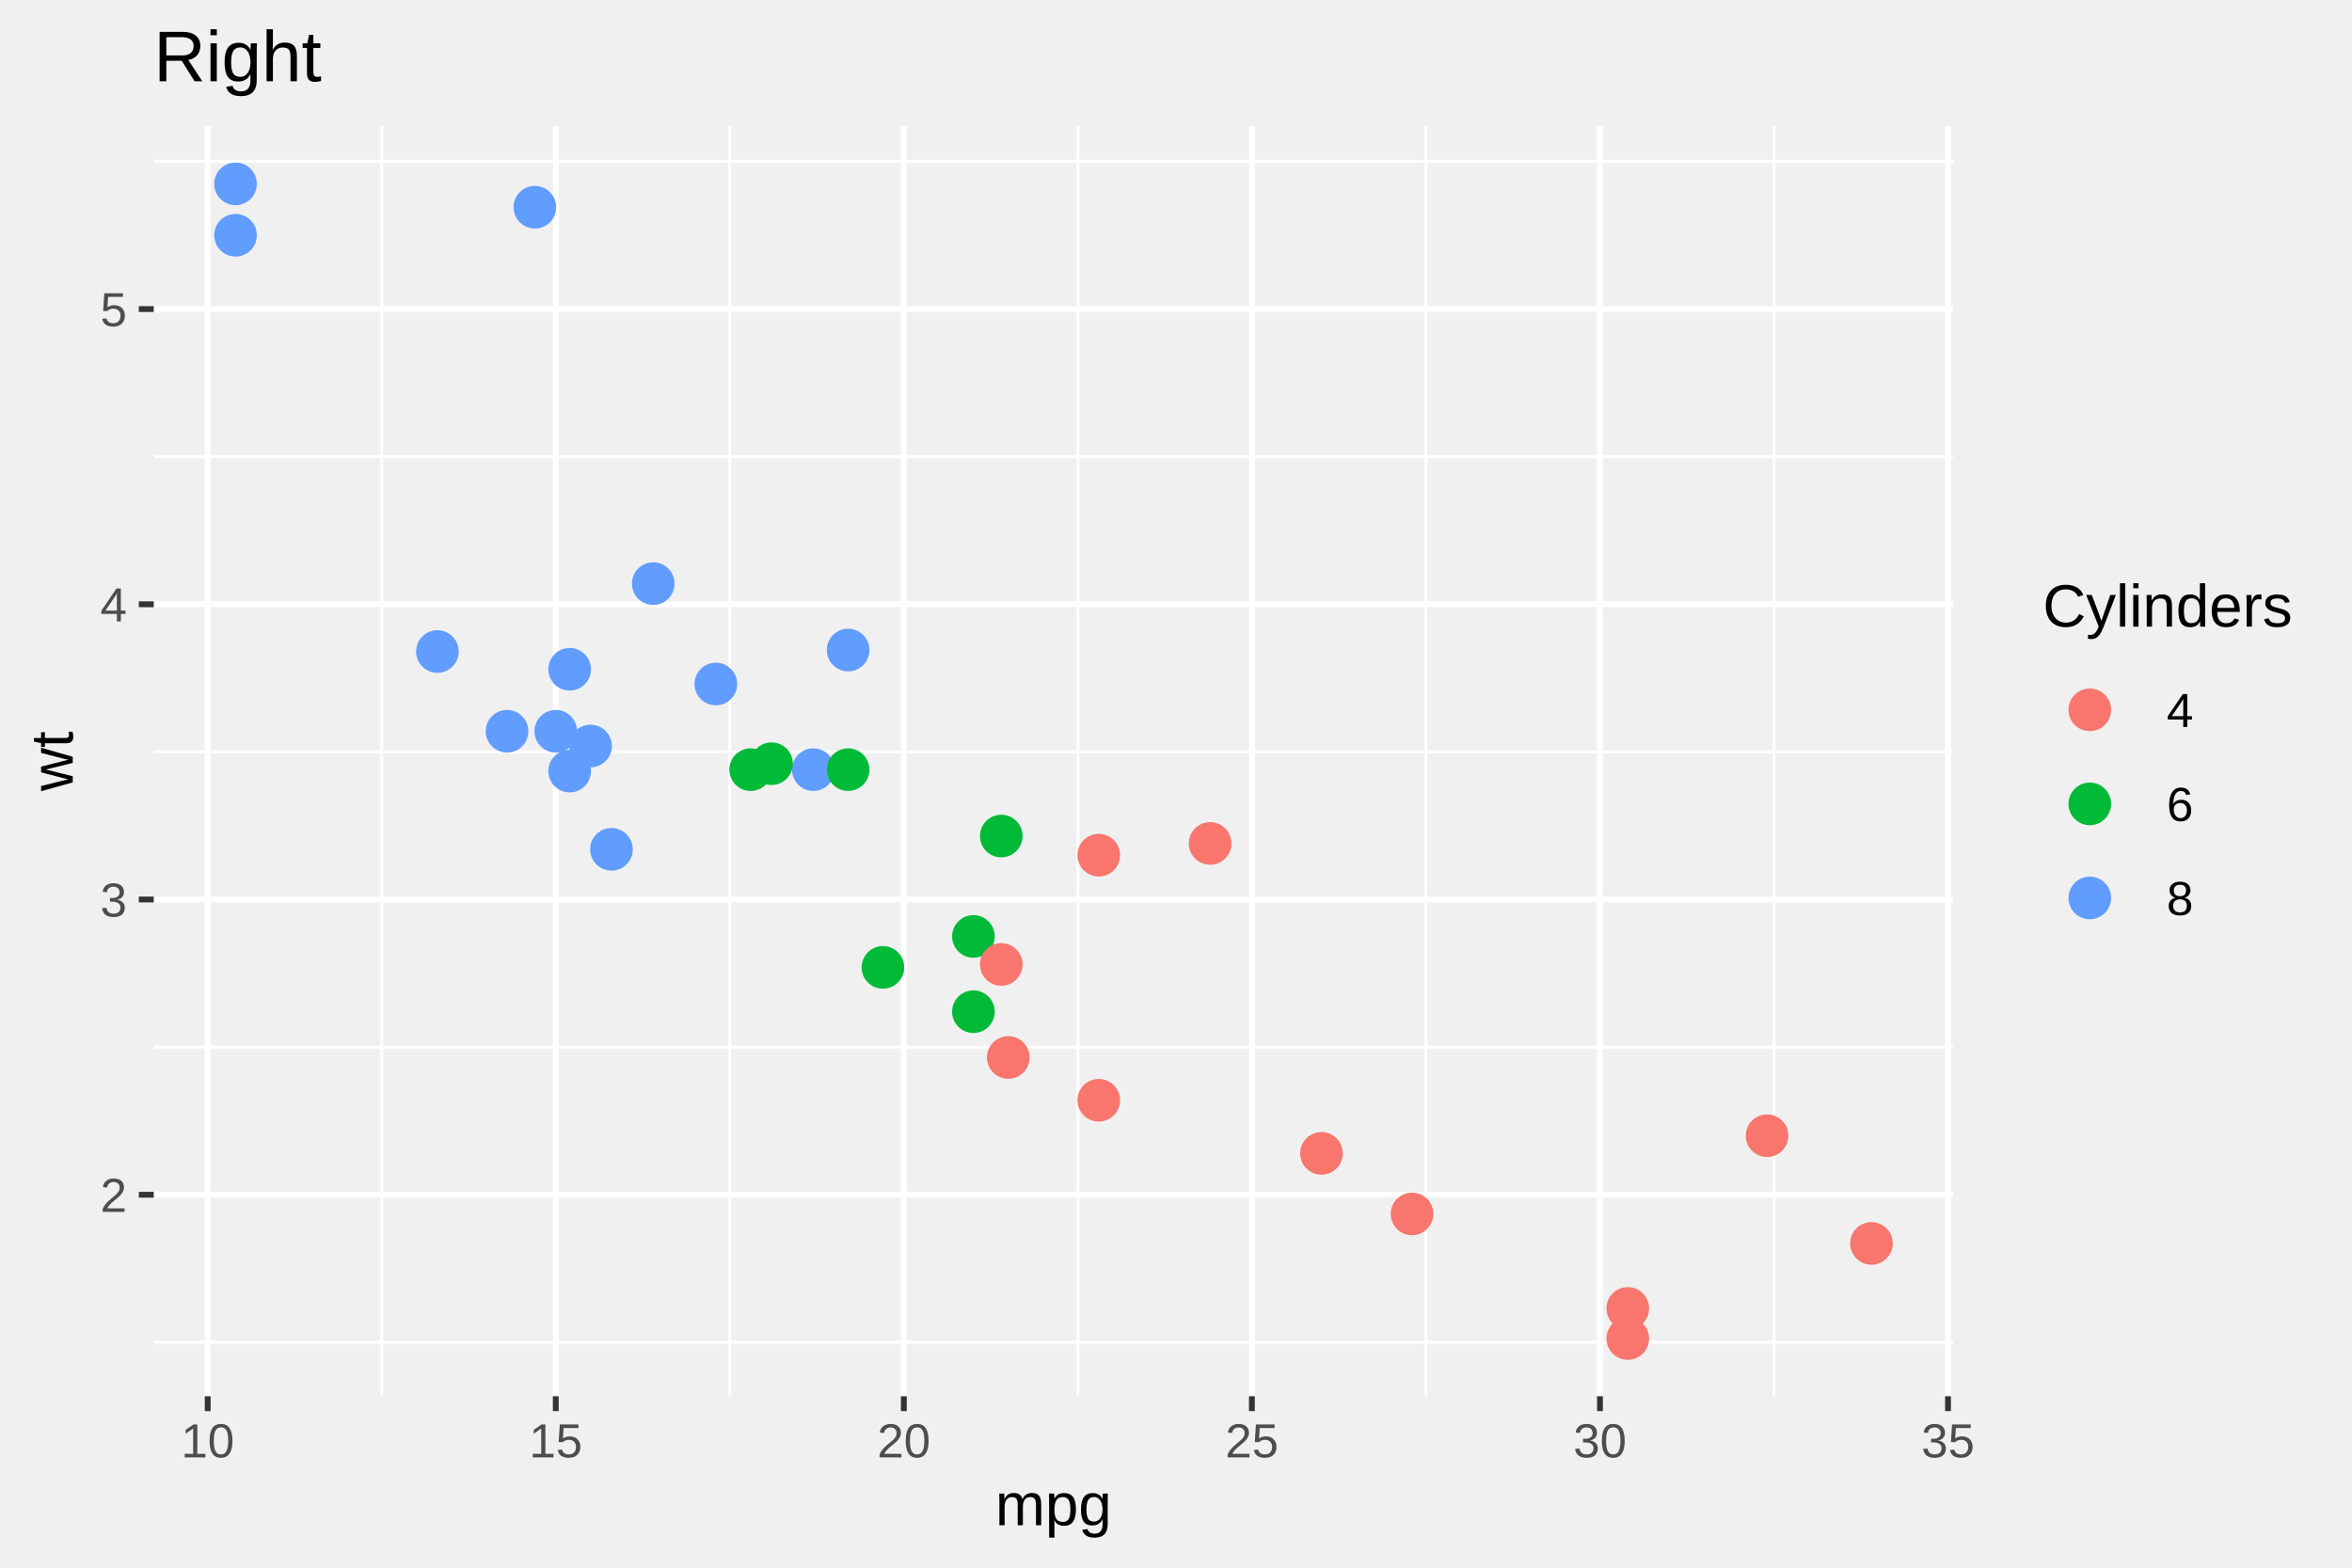
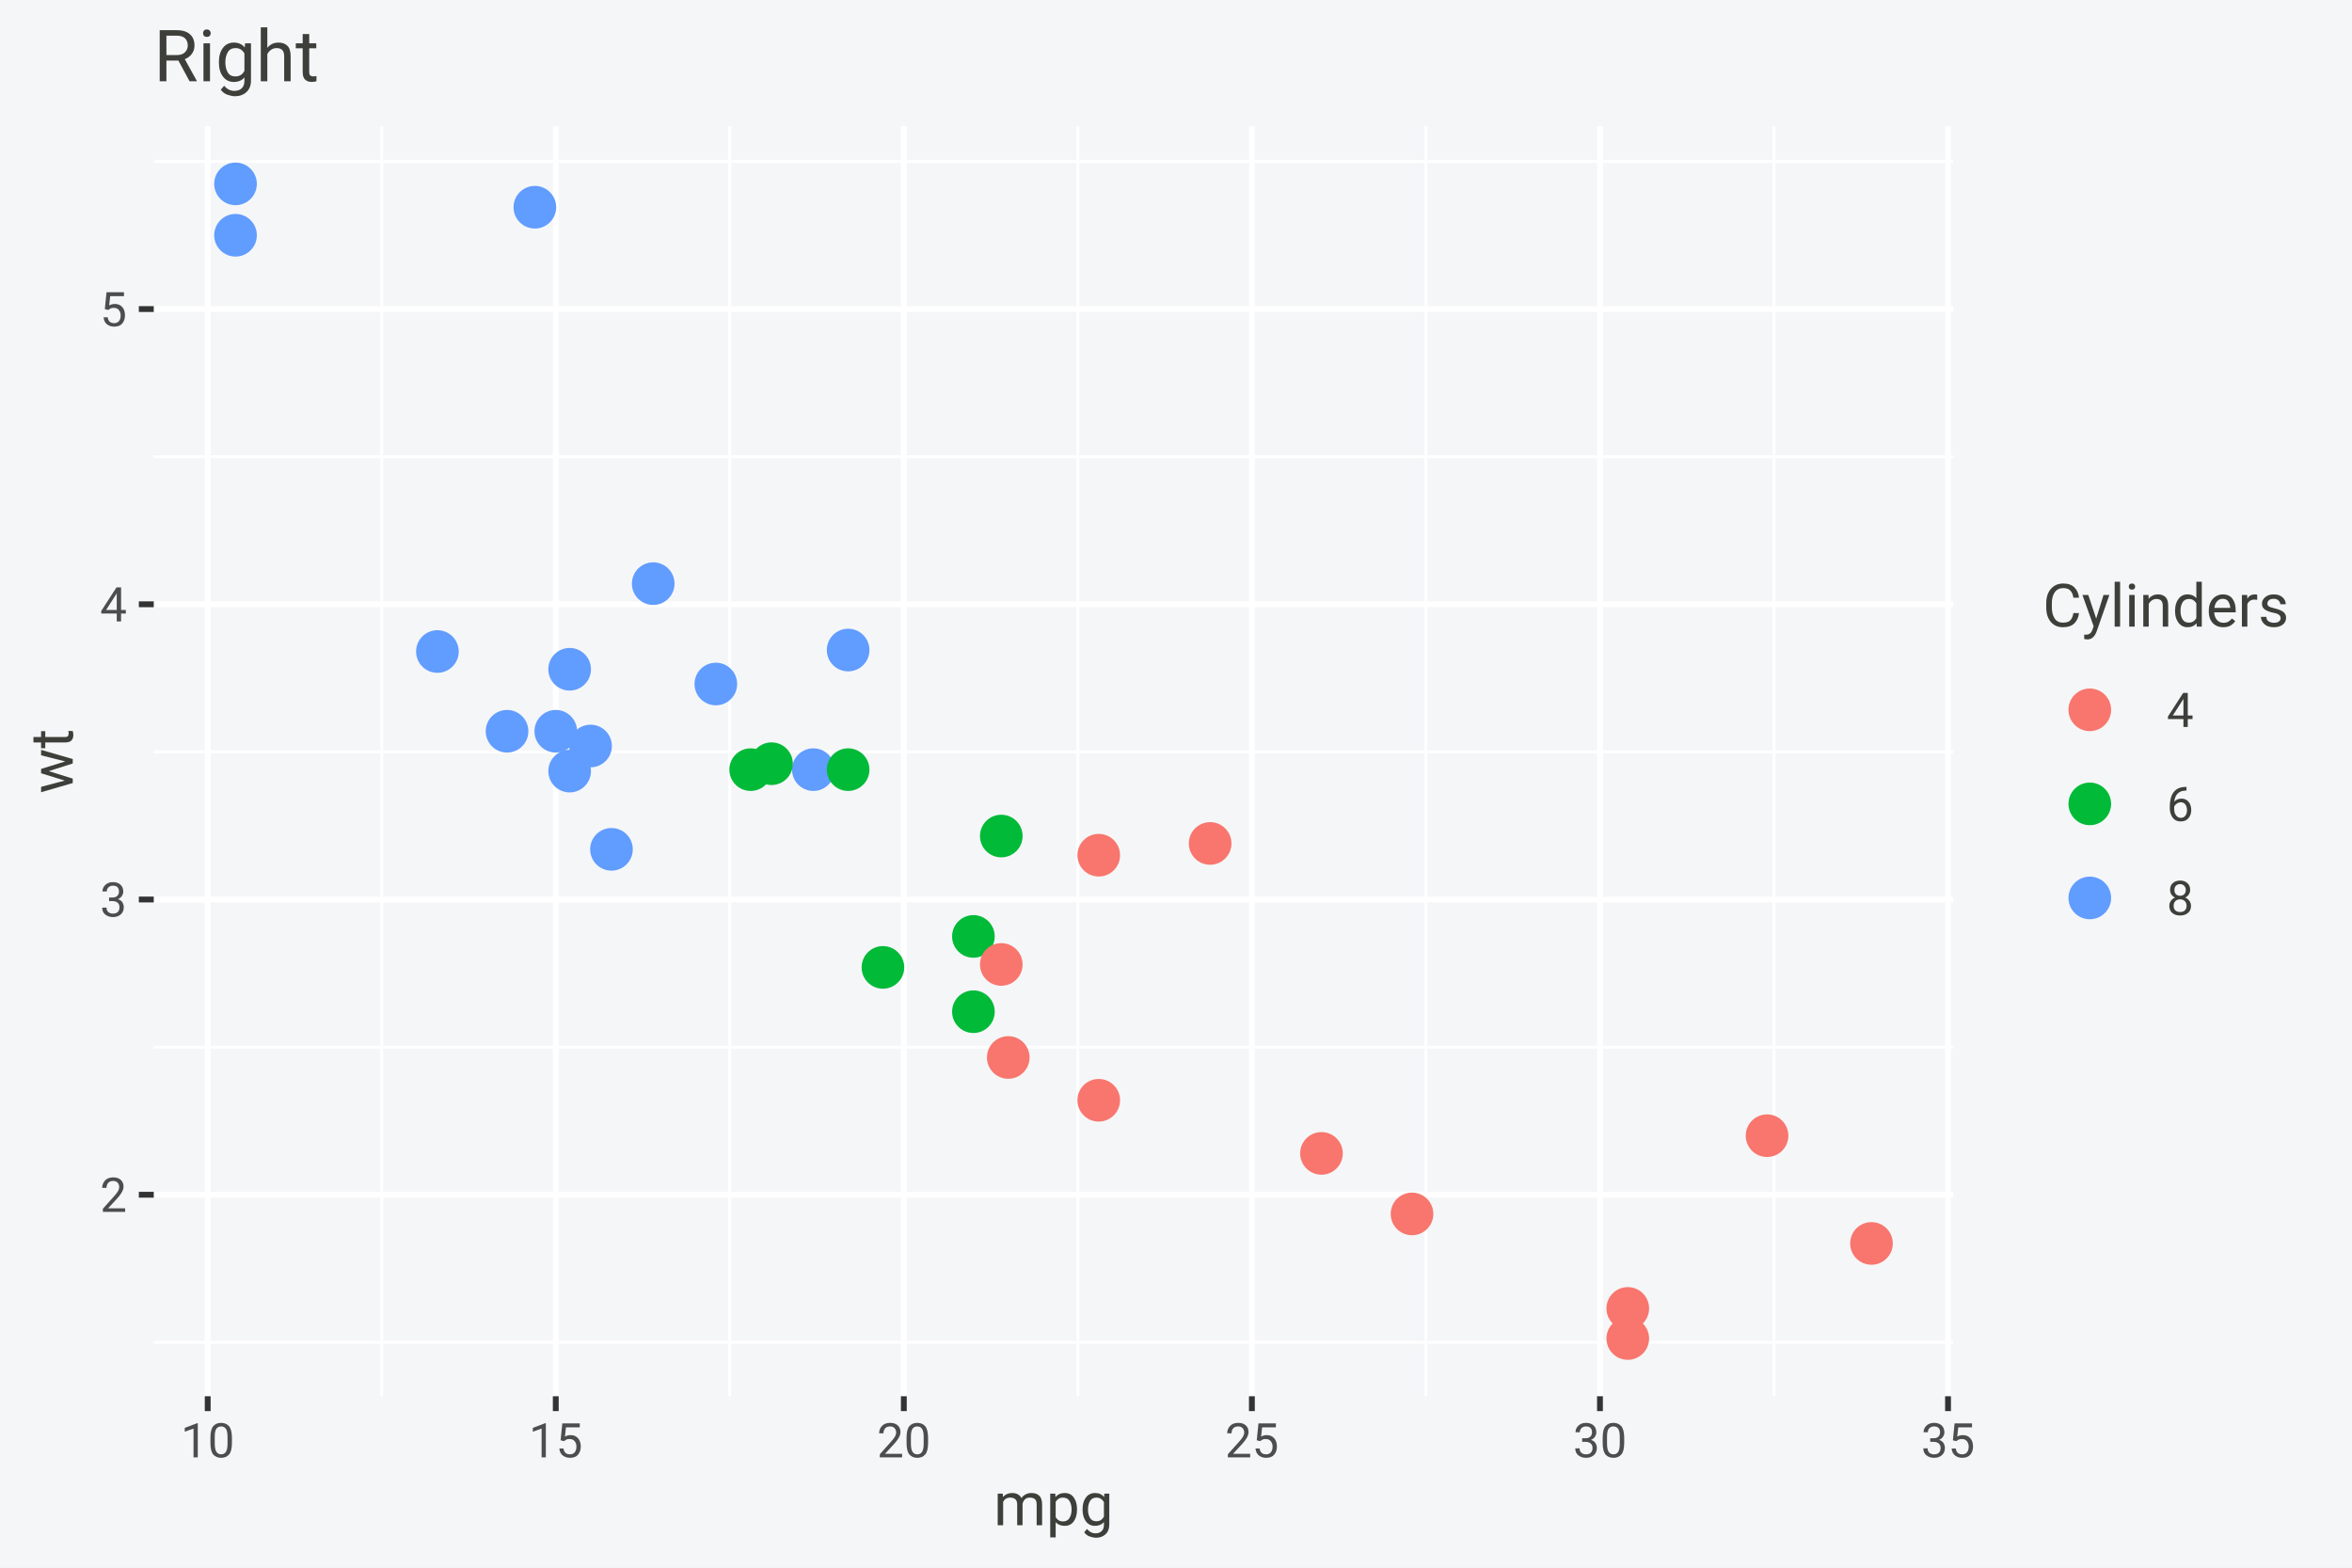
<svg xmlns="http://www.w3.org/2000/svg" width="432.00pt" height="288.00pt" viewBox="0 0 432.00 288.00">
  <g class="svglite">
    <defs>
      <style type="text/css">
-     .svglite line, .svglite polyline, .svglite polygon, .svglite path, .svglite rect, .svglite circle {
+     /* theme-aware-processed */
+     .svglite line, .svglite polyline, .svglite polygon, .svglite path, .svglite circle {
      fill: none;
-       stroke: #000000;
+       stroke: #3E3F3A;
+       stroke-linecap: round;
+       stroke-linejoin: round;
+       stroke-miterlimit: 10.00;
+     }
+     .svglite &gt; g &gt; rect {
+       fill: none;
+       stroke: #3E3F3A;
      stroke-linecap: round;
      stroke-linejoin: round;
      stroke-miterlimit: 10.00;
    }
    .svglite text {
      white-space: pre;
+       fill: #3E3F3A;
    }
    .svglite g.glyphgroup path {
      fill: inherit;
      stroke: none;
    }
  </style>
    </defs>
-     <rect width="100%" height="100%" style="stroke: none; fill: none;" />
+     <rect width="100%" height="100%" style="stroke: none; fill: #F5F6F8;" />
    <defs>
      <clipPath id="cpMC4wMHw0MzIuMDB8MC4wMHwyODguMDA=">
        <rect x="0.00" y="0.00" width="432.00" height="288.00" />
      </clipPath>
    </defs>
    <g clip-path="url(#cpMC4wMHw0MzIuMDB8MC4wMHwyODguMDA=)">
-       <rect x="0" y="0.00" width="432.00" height="288.00" style="stroke-width: 1.07; stroke: none;" />
-     </g>
+       <rect x="0" y="0.00" width="432.00" height="288.00" style="stroke-width: 1.07; stroke: none;" /> fill: #F5F6F8;' /&gt;
+ </g>
    <defs>
      <clipPath id="cpMjguMjR8MzU4Ljc2fDIzLjE4fDI1Ni41MA==">
        <rect x="28.24" y="23.18" width="330.52" height="233.33" />
      </clipPath>
    </defs>
    <g clip-path="url(#cpMjguMjR8MzU4Ljc2fDIzLjE4fDI1Ni41MA==)">
-       <rect x="28.24" y="23.18" width="330.52" height="233.33" style="stroke-width: 1.07; stroke: none;" />
-       <polyline points="28.24,246.60 358.76,246.60 " style="stroke-width: 0.53; stroke: #FFFFFF; stroke-linecap: butt;" />
+       <rect x="28.24" y="23.18" width="330.52" height="233.33" style="stroke-width: 1.07; stroke: none;" /> fill: #F5F6F8;' /&gt;
+ <polyline points="28.24,246.60 358.76,246.60 " style="stroke-width: 0.53; stroke: #FFFFFF; stroke-linecap: butt;" />
      <polyline points="28.24,192.37 358.76,192.37 " style="stroke-width: 0.53; stroke: #FFFFFF; stroke-linecap: butt;" />
      <polyline points="28.24,138.13 358.76,138.13 " style="stroke-width: 0.53; stroke: #FFFFFF; stroke-linecap: butt;" />
      <polyline points="28.24,83.90 358.76,83.90 " style="stroke-width: 0.53; stroke: #FFFFFF; stroke-linecap: butt;" />
      <polyline points="28.24,29.66 358.76,29.66 " style="stroke-width: 0.53; stroke: #FFFFFF; stroke-linecap: butt;" />
      <polyline points="70.11,256.50 70.11,23.18 " style="stroke-width: 0.53; stroke: #FFFFFF; stroke-linecap: butt;" />
      <polyline points="134.04,256.50 134.04,23.18 " style="stroke-width: 0.53; stroke: #FFFFFF; stroke-linecap: butt;" />
      <polyline points="197.97,256.50 197.97,23.18 " style="stroke-width: 0.53; stroke: #FFFFFF; stroke-linecap: butt;" />
      <polyline points="261.90,256.50 261.90,23.18 " style="stroke-width: 0.53; stroke: #FFFFFF; stroke-linecap: butt;" />
      <polyline points="325.83,256.50 325.83,23.18 " style="stroke-width: 0.53; stroke: #FFFFFF; stroke-linecap: butt;" />
      <polyline points="28.24,219.49 358.76,219.49 " style="stroke-width: 1.07; stroke: #FFFFFF; stroke-linecap: butt;" />
      <polyline points="28.24,165.25 358.76,165.25 " style="stroke-width: 1.07; stroke: #FFFFFF; stroke-linecap: butt;" />
      <polyline points="28.24,111.01 358.76,111.01 " style="stroke-width: 1.07; stroke: #FFFFFF; stroke-linecap: butt;" />
      <polyline points="28.24,56.78 358.76,56.78 " style="stroke-width: 1.07; stroke: #FFFFFF; stroke-linecap: butt;" />
      <polyline points="38.15,256.50 38.15,23.18 " style="stroke-width: 1.07; stroke: #FFFFFF; stroke-linecap: butt;" />
      <polyline points="102.08,256.50 102.08,23.18 " style="stroke-width: 1.07; stroke: #FFFFFF; stroke-linecap: butt;" />
      <polyline points="166.01,256.50 166.01,23.18 " style="stroke-width: 1.07; stroke: #FFFFFF; stroke-linecap: butt;" />
      <polyline points="229.94,256.50 229.94,23.18 " style="stroke-width: 1.07; stroke: #FFFFFF; stroke-linecap: butt;" />
      <polyline points="293.87,256.50 293.87,23.18 " style="stroke-width: 1.07; stroke: #FFFFFF; stroke-linecap: butt;" />
      <polyline points="357.80,256.50 357.80,23.18 " style="stroke-width: 1.07; stroke: #FFFFFF; stroke-linecap: butt;" />
      <circle cx="178.79" cy="185.86" r="3.56" style="stroke-width: 0.71; stroke: #00BA38; fill: #00BA38;" />
      <circle cx="178.79" cy="172.03" r="3.56" style="stroke-width: 0.71; stroke: #00BA38; fill: #00BA38;" />
      <circle cx="201.81" cy="202.13" r="3.56" style="stroke-width: 0.71; stroke: #F8766D; fill: #F8766D;" />
      <circle cx="183.91" cy="153.59" r="3.56" style="stroke-width: 0.71; stroke: #00BA38; fill: #00BA38;" />
      <circle cx="149.39" cy="141.39" r="3.56" style="stroke-width: 0.71; stroke: #619CFF; fill: #619CFF;" />
      <circle cx="141.71" cy="140.30" r="3.56" style="stroke-width: 0.71; stroke: #00BA38; fill: #00BA38;" />
      <circle cx="93.13" cy="134.34" r="3.56" style="stroke-width: 0.71; stroke: #619CFF; fill: #619CFF;" />
      <circle cx="222.27" cy="154.95" r="3.56" style="stroke-width: 0.71; stroke: #F8766D; fill: #F8766D;" />
      <circle cx="201.81" cy="157.11" r="3.56" style="stroke-width: 0.71; stroke: #F8766D; fill: #F8766D;" />
      <circle cx="155.78" cy="141.39" r="3.56" style="stroke-width: 0.71; stroke: #00BA38; fill: #00BA38;" />
      <circle cx="137.88" cy="141.39" r="3.56" style="stroke-width: 0.71; stroke: #00BA38; fill: #00BA38;" />
      <circle cx="119.98" cy="107.22" r="3.56" style="stroke-width: 0.71; stroke: #619CFF; fill: #619CFF;" />
      <circle cx="131.48" cy="125.66" r="3.56" style="stroke-width: 0.71; stroke: #619CFF; fill: #619CFF;" />
      <circle cx="104.63" cy="122.95" r="3.56" style="stroke-width: 0.71; stroke: #619CFF; fill: #619CFF;" />
      <circle cx="43.26" cy="43.22" r="3.56" style="stroke-width: 0.71; stroke: #619CFF; fill: #619CFF;" />
      <circle cx="43.26" cy="33.78" r="3.56" style="stroke-width: 0.71; stroke: #619CFF; fill: #619CFF;" />
      <circle cx="98.24" cy="38.07" r="3.56" style="stroke-width: 0.71; stroke: #619CFF; fill: #619CFF;" />
      <circle cx="324.56" cy="208.64" r="3.56" style="stroke-width: 0.71; stroke: #F8766D; fill: #F8766D;" />
      <circle cx="298.98" cy="240.37" r="3.56" style="stroke-width: 0.71; stroke: #F8766D; fill: #F8766D;" />
      <circle cx="343.74" cy="228.43" r="3.56" style="stroke-width: 0.71; stroke: #F8766D; fill: #F8766D;" />
      <circle cx="185.19" cy="194.27" r="3.56" style="stroke-width: 0.71; stroke: #F8766D; fill: #F8766D;" />
      <circle cx="108.47" cy="137.05" r="3.56" style="stroke-width: 0.71; stroke: #619CFF; fill: #619CFF;" />
      <circle cx="104.63" cy="141.66" r="3.56" style="stroke-width: 0.71; stroke: #619CFF; fill: #619CFF;" />
      <circle cx="80.34" cy="119.69" r="3.56" style="stroke-width: 0.71; stroke: #619CFF; fill: #619CFF;" />
      <circle cx="155.78" cy="119.42" r="3.56" style="stroke-width: 0.71; stroke: #619CFF; fill: #619CFF;" />
      <circle cx="259.35" cy="223.01" r="3.56" style="stroke-width: 0.71; stroke: #F8766D; fill: #F8766D;" />
      <circle cx="242.72" cy="211.89" r="3.56" style="stroke-width: 0.71; stroke: #F8766D; fill: #F8766D;" />
      <circle cx="298.98" cy="245.90" r="3.56" style="stroke-width: 0.71; stroke: #F8766D; fill: #F8766D;" />
      <circle cx="112.31" cy="156.03" r="3.56" style="stroke-width: 0.71; stroke: #619CFF; fill: #619CFF;" />
      <circle cx="162.17" cy="177.72" r="3.56" style="stroke-width: 0.71; stroke: #00BA38; fill: #00BA38;" />
      <circle cx="102.08" cy="134.34" r="3.56" style="stroke-width: 0.71; stroke: #619CFF; fill: #619CFF;" />
      <circle cx="183.91" cy="177.18" r="3.56" style="stroke-width: 0.71; stroke: #F8766D; fill: #F8766D;" />
    </g>
    <g clip-path="url(#cpMC4wMHw0MzIuMDB8MC4wMHwyODguMDA=)">
-       <text x="23.31" y="222.64" text-anchor="end" style="font-size: 8.80px;fill: #4D4D4D; font-family: &quot;Arial&quot;;" textLength="4.89px" lengthAdjust="spacingAndGlyphs">2</text>
-       <text x="23.31" y="168.40" text-anchor="end" style="font-size: 8.80px;fill: #4D4D4D; font-family: &quot;Arial&quot;;" textLength="4.89px" lengthAdjust="spacingAndGlyphs">3</text>
-       <text x="23.31" y="114.16" text-anchor="end" style="font-size: 8.80px;fill: #4D4D4D; font-family: &quot;Arial&quot;;" textLength="4.89px" lengthAdjust="spacingAndGlyphs">4</text>
-       <text x="23.31" y="59.93" text-anchor="end" style="font-size: 8.80px;fill: #4D4D4D; font-family: &quot;Arial&quot;;" textLength="4.89px" lengthAdjust="spacingAndGlyphs">5</text>
+       <text x="23.31" y="222.64" text-anchor="end" style="font-size: 8.80px;fill: #4D4D4D; font-family: &quot;Roboto&quot;, -apple-system, BlinkMacSystemFont, &quot;Segoe UI&quot;, system-ui, sans-serif;" textLength="4.89px" lengthAdjust="spacingAndGlyphs">2</text>
+       <text x="23.31" y="168.40" text-anchor="end" style="font-size: 8.80px;fill: #4D4D4D; font-family: &quot;Roboto&quot;, -apple-system, BlinkMacSystemFont, &quot;Segoe UI&quot;, system-ui, sans-serif;" textLength="4.89px" lengthAdjust="spacingAndGlyphs">3</text>
+       <text x="23.31" y="114.16" text-anchor="end" style="font-size: 8.80px;fill: #4D4D4D; font-family: &quot;Roboto&quot;, -apple-system, BlinkMacSystemFont, &quot;Segoe UI&quot;, system-ui, sans-serif;" textLength="4.89px" lengthAdjust="spacingAndGlyphs">4</text>
+       <text x="23.31" y="59.93" text-anchor="end" style="font-size: 8.80px;fill: #4D4D4D; font-family: &quot;Roboto&quot;, -apple-system, BlinkMacSystemFont, &quot;Segoe UI&quot;, system-ui, sans-serif;" textLength="4.89px" lengthAdjust="spacingAndGlyphs">5</text>
      <polyline points="25.50,219.49 28.24,219.49 " style="stroke-width: 1.07; stroke: #333333; stroke-linecap: butt;" />
      <polyline points="25.50,165.25 28.24,165.25 " style="stroke-width: 1.07; stroke: #333333; stroke-linecap: butt;" />
      <polyline points="25.50,111.01 28.24,111.01 " style="stroke-width: 1.07; stroke: #333333; stroke-linecap: butt;" />
      <polyline points="25.50,56.78 28.24,56.78 " style="stroke-width: 1.07; stroke: #333333; stroke-linecap: butt;" />
      <polyline points="38.15,259.24 38.15,256.50 " style="stroke-width: 1.07; stroke: #333333; stroke-linecap: butt;" />
      <polyline points="102.08,259.24 102.08,256.50 " style="stroke-width: 1.07; stroke: #333333; stroke-linecap: butt;" />
      <polyline points="166.01,259.24 166.01,256.50 " style="stroke-width: 1.07; stroke: #333333; stroke-linecap: butt;" />
      <polyline points="229.94,259.24 229.94,256.50 " style="stroke-width: 1.07; stroke: #333333; stroke-linecap: butt;" />
      <polyline points="293.87,259.24 293.87,256.50 " style="stroke-width: 1.07; stroke: #333333; stroke-linecap: butt;" />
      <polyline points="357.80,259.24 357.80,256.50 " style="stroke-width: 1.07; stroke: #333333; stroke-linecap: butt;" />
-       <text x="38.15" y="267.74" text-anchor="middle" style="font-size: 8.80px;fill: #4D4D4D; font-family: &quot;Arial&quot;;" textLength="9.78px" lengthAdjust="spacingAndGlyphs">10</text>
-       <text x="102.08" y="267.74" text-anchor="middle" style="font-size: 8.80px;fill: #4D4D4D; font-family: &quot;Arial&quot;;" textLength="9.78px" lengthAdjust="spacingAndGlyphs">15</text>
-       <text x="166.01" y="267.74" text-anchor="middle" style="font-size: 8.80px;fill: #4D4D4D; font-family: &quot;Arial&quot;;" textLength="9.78px" lengthAdjust="spacingAndGlyphs">20</text>
-       <text x="229.94" y="267.74" text-anchor="middle" style="font-size: 8.80px;fill: #4D4D4D; font-family: &quot;Arial&quot;;" textLength="9.78px" lengthAdjust="spacingAndGlyphs">25</text>
-       <text x="293.87" y="267.74" text-anchor="middle" style="font-size: 8.80px;fill: #4D4D4D; font-family: &quot;Arial&quot;;" textLength="9.78px" lengthAdjust="spacingAndGlyphs">30</text>
-       <text x="357.80" y="267.74" text-anchor="middle" style="font-size: 8.80px;fill: #4D4D4D; font-family: &quot;Arial&quot;;" textLength="9.78px" lengthAdjust="spacingAndGlyphs">35</text>
-       <text x="193.50" y="280.20" text-anchor="middle" style="font-size: 11.00px; font-family: &quot;Arial&quot;;" textLength="21.41px" lengthAdjust="spacingAndGlyphs">mpg</text>
-       <text transform="translate(13.36,139.84) rotate(-90)" text-anchor="middle" style="font-size: 11.00px; font-family: &quot;Arial&quot;;" textLength="11.00px" lengthAdjust="spacingAndGlyphs">wt</text>
-       <rect x="369.72" y="100.60" width="56.80" height="78.47" style="stroke-width: 0.75; stroke: none;" />
-       <rect x="369.72" y="100.60" width="56.80" height="78.47" style="stroke-width: 1.07; stroke: none;" />
-       <text x="375.20" y="115.12" style="font-size: 11.00px; font-family: &quot;Arial&quot;;" textLength="45.84px" lengthAdjust="spacingAndGlyphs">Cylinders</text>
-       <rect x="375.20" y="121.76" width="17.28" height="17.28" style="stroke-width: 1.07; stroke: none;" />
-       <circle cx="383.84" cy="130.40" r="3.56" style="stroke-width: 0.71; stroke: #F8766D; fill: #F8766D;" />
-       <rect x="375.20" y="139.04" width="17.28" height="17.28" style="stroke-width: 1.07; stroke: none;" />
-       <circle cx="383.84" cy="147.68" r="3.56" style="stroke-width: 0.71; stroke: #00BA38; fill: #00BA38;" />
-       <rect x="375.20" y="156.32" width="17.28" height="17.28" style="stroke-width: 1.07; stroke: none;" />
-       <circle cx="383.84" cy="164.96" r="3.56" style="stroke-width: 0.71; stroke: #619CFF; fill: #619CFF;" />
-       <text x="397.96" y="133.55" style="font-size: 8.80px; font-family: &quot;Arial&quot;;" textLength="4.89px" lengthAdjust="spacingAndGlyphs">4</text>
-       <text x="397.96" y="150.83" style="font-size: 8.80px; font-family: &quot;Arial&quot;;" textLength="4.89px" lengthAdjust="spacingAndGlyphs">6</text>
-       <text x="397.96" y="168.11" style="font-size: 8.80px; font-family: &quot;Arial&quot;;" textLength="4.89px" lengthAdjust="spacingAndGlyphs">8</text>
-       <text x="28.24" y="14.93" style="font-size: 13.20px; font-family: &quot;Arial&quot;;" textLength="30.78px" lengthAdjust="spacingAndGlyphs">Right</text>
+       <text x="38.15" y="267.74" text-anchor="middle" style="font-size: 8.80px;fill: #4D4D4D; font-family: &quot;Roboto&quot;, -apple-system, BlinkMacSystemFont, &quot;Segoe UI&quot;, system-ui, sans-serif;" textLength="9.78px" lengthAdjust="spacingAndGlyphs">10</text>
+       <text x="102.08" y="267.74" text-anchor="middle" style="font-size: 8.80px;fill: #4D4D4D; font-family: &quot;Roboto&quot;, -apple-system, BlinkMacSystemFont, &quot;Segoe UI&quot;, system-ui, sans-serif;" textLength="9.78px" lengthAdjust="spacingAndGlyphs">15</text>
+       <text x="166.01" y="267.74" text-anchor="middle" style="font-size: 8.80px;fill: #4D4D4D; font-family: &quot;Roboto&quot;, -apple-system, BlinkMacSystemFont, &quot;Segoe UI&quot;, system-ui, sans-serif;" textLength="9.78px" lengthAdjust="spacingAndGlyphs">20</text>
+       <text x="229.94" y="267.74" text-anchor="middle" style="font-size: 8.80px;fill: #4D4D4D; font-family: &quot;Roboto&quot;, -apple-system, BlinkMacSystemFont, &quot;Segoe UI&quot;, system-ui, sans-serif;" textLength="9.78px" lengthAdjust="spacingAndGlyphs">25</text>
+       <text x="293.87" y="267.74" text-anchor="middle" style="font-size: 8.80px;fill: #4D4D4D; font-family: &quot;Roboto&quot;, -apple-system, BlinkMacSystemFont, &quot;Segoe UI&quot;, system-ui, sans-serif;" textLength="9.78px" lengthAdjust="spacingAndGlyphs">30</text>
+       <text x="357.80" y="267.74" text-anchor="middle" style="font-size: 8.80px;fill: #4D4D4D; font-family: &quot;Roboto&quot;, -apple-system, BlinkMacSystemFont, &quot;Segoe UI&quot;, system-ui, sans-serif;" textLength="9.78px" lengthAdjust="spacingAndGlyphs">35</text>
+       <text x="193.50" y="280.20" text-anchor="middle" style="font-size: 11.00px; font-family: &quot;Roboto&quot;, -apple-system, BlinkMacSystemFont, &quot;Segoe UI&quot;, system-ui, sans-serif;" textLength="21.41px" lengthAdjust="spacingAndGlyphs">mpg</text>
+       <text transform="translate(13.36,139.84) rotate(-90)" text-anchor="middle" style="font-size: 11.00px; font-family: &quot;Roboto&quot;, -apple-system, BlinkMacSystemFont, &quot;Segoe UI&quot;, system-ui, sans-serif;" textLength="11.00px" lengthAdjust="spacingAndGlyphs">wt</text>
+       <rect x="369.72" y="100.60" width="56.80" height="78.47" style="stroke-width: 0.75; stroke: none;" /> fill: #F5F6F8;' /&gt;
+ <rect x="369.72" y="100.60" width="56.80" height="78.47" style="stroke-width: 1.07; stroke: none;" /> fill: #F5F6F8;' /&gt;
+ <text x="375.20" y="115.12" style="font-size: 11.00px; font-family: &quot;Roboto&quot;, -apple-system, BlinkMacSystemFont, &quot;Segoe UI&quot;, system-ui, sans-serif;" textLength="45.84px" lengthAdjust="spacingAndGlyphs">Cylinders</text>
+       <rect x="375.20" y="121.76" width="17.28" height="17.28" style="stroke-width: 1.07; stroke: none;" /> fill: #F5F6F8;' /&gt;
+ <circle cx="383.84" cy="130.40" r="3.56" style="stroke-width: 0.71; stroke: #F8766D; fill: #F8766D;" />
+       <rect x="375.20" y="139.04" width="17.28" height="17.28" style="stroke-width: 1.07; stroke: none;" /> fill: #F5F6F8;' /&gt;
+ <circle cx="383.84" cy="147.68" r="3.56" style="stroke-width: 0.71; stroke: #00BA38; fill: #00BA38;" />
+       <rect x="375.20" y="156.32" width="17.28" height="17.28" style="stroke-width: 1.07; stroke: none;" /> fill: #F5F6F8;' /&gt;
+ <circle cx="383.84" cy="164.96" r="3.56" style="stroke-width: 0.71; stroke: #619CFF; fill: #619CFF;" />
+       <text x="397.96" y="133.55" style="font-size: 8.80px; font-family: &quot;Roboto&quot;, -apple-system, BlinkMacSystemFont, &quot;Segoe UI&quot;, system-ui, sans-serif;" textLength="4.89px" lengthAdjust="spacingAndGlyphs">4</text>
+       <text x="397.96" y="150.83" style="font-size: 8.80px; font-family: &quot;Roboto&quot;, -apple-system, BlinkMacSystemFont, &quot;Segoe UI&quot;, system-ui, sans-serif;" textLength="4.89px" lengthAdjust="spacingAndGlyphs">6</text>
+       <text x="397.96" y="168.11" style="font-size: 8.80px; font-family: &quot;Roboto&quot;, -apple-system, BlinkMacSystemFont, &quot;Segoe UI&quot;, system-ui, sans-serif;" textLength="4.89px" lengthAdjust="spacingAndGlyphs">8</text>
+       <text x="28.24" y="14.93" style="font-size: 13.20px; font-family: &quot;Roboto&quot;, -apple-system, BlinkMacSystemFont, &quot;Segoe UI&quot;, system-ui, sans-serif;" textLength="30.78px" lengthAdjust="spacingAndGlyphs">Right</text>
    </g>
  </g>
</svg>
